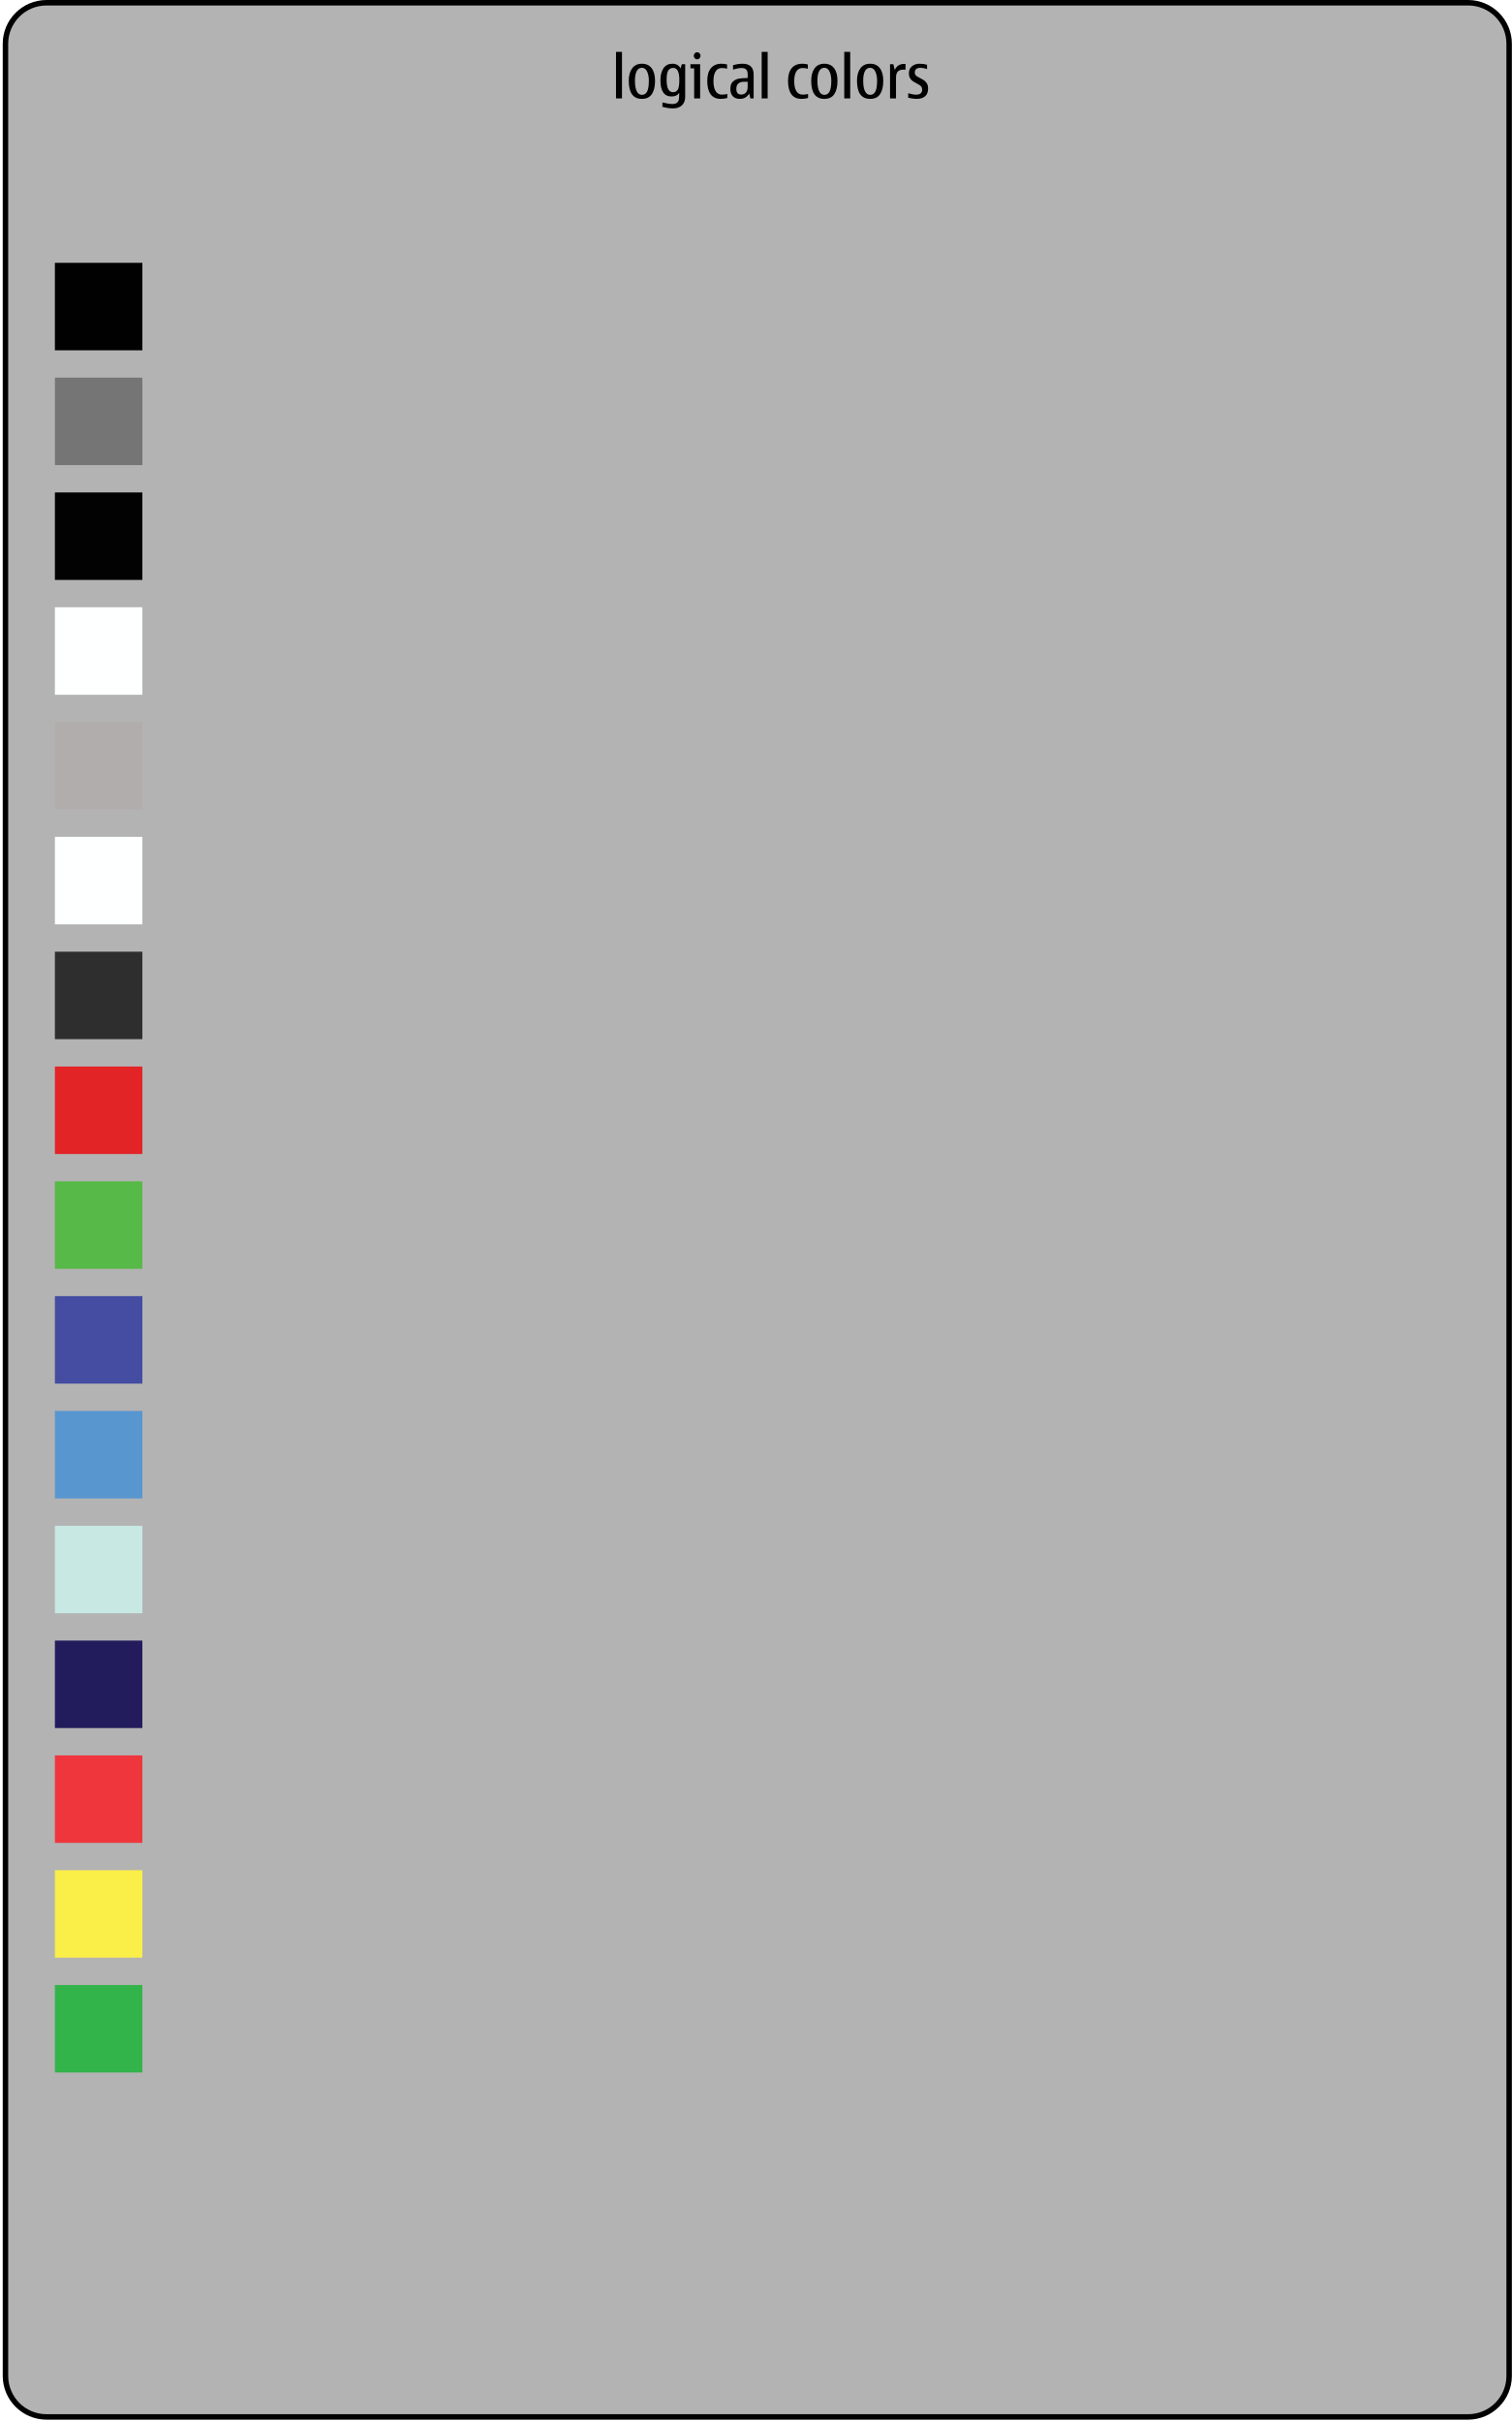
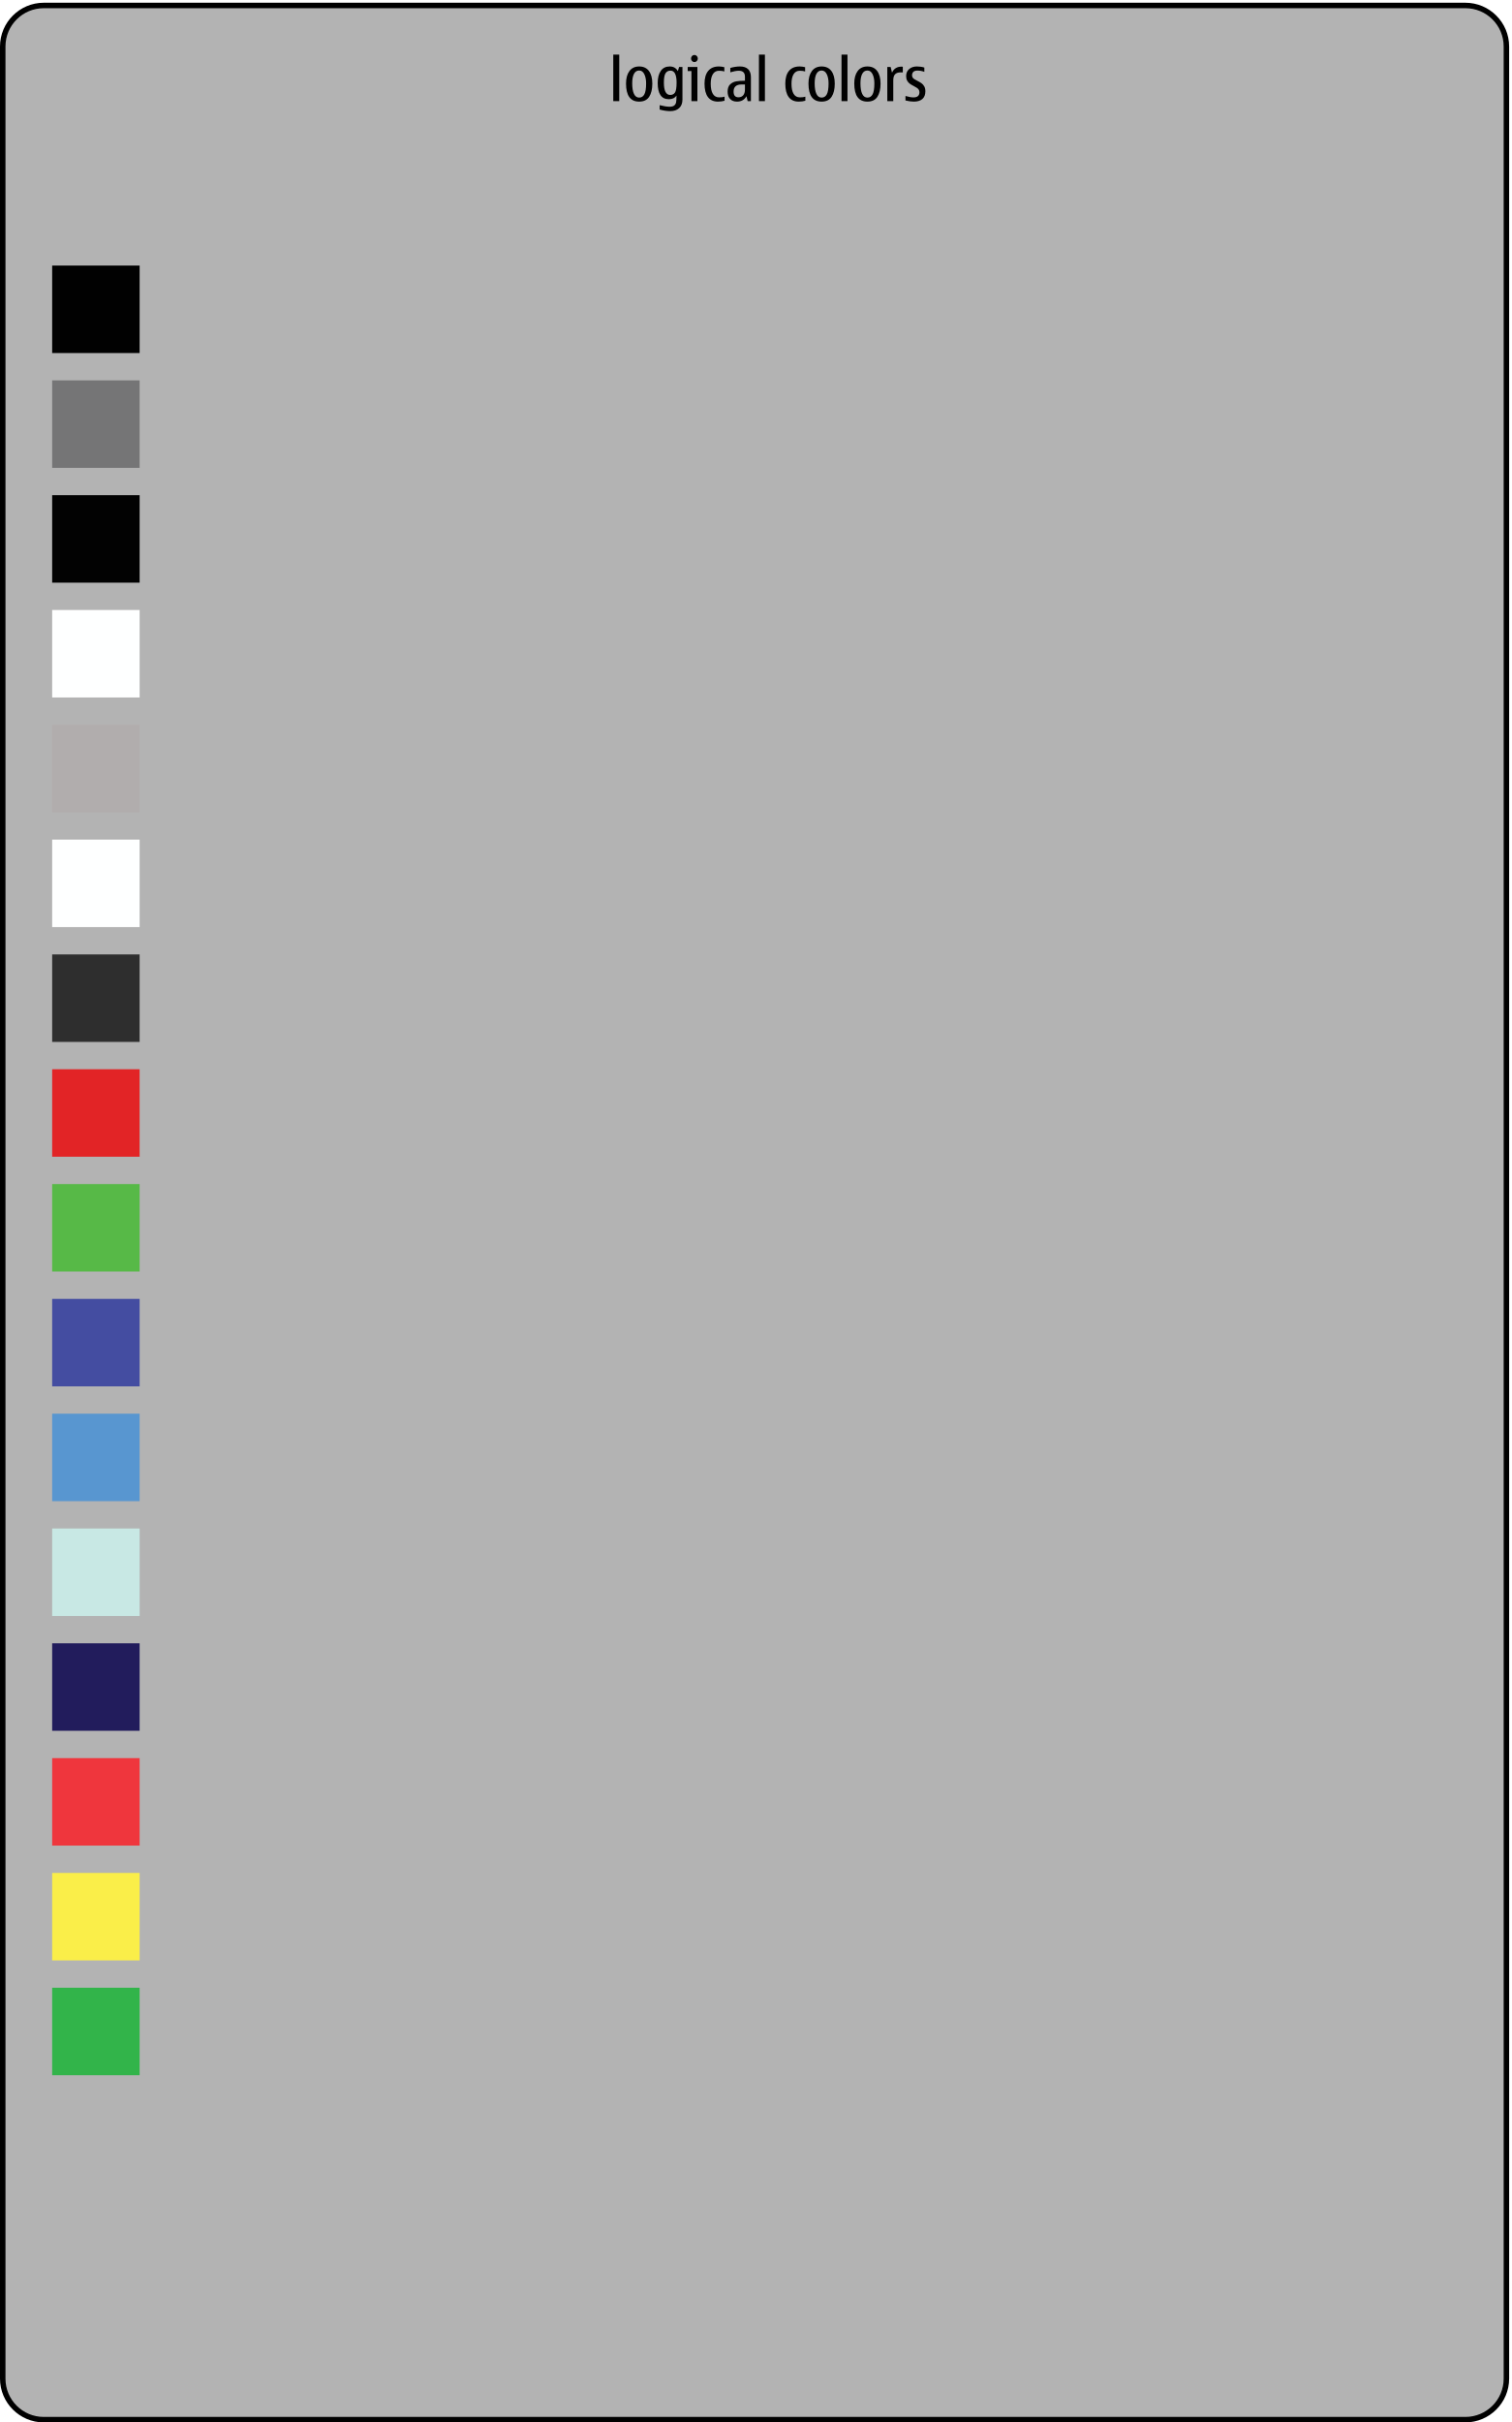
<svg xmlns="http://www.w3.org/2000/svg" version="1.1" x="0px" y="0px" width="553px" height="886px" viewBox="0 0 553 886" style="enable-background:new 0 0 553 886;" xml:space="preserve">
  <g id="colorvalues-layer">
</g>
  <g id="dui-theme-rd">
    <g id="colorvalues">
      <g id="colorvaluesThemeTemplateHelper">
        <g>
-           <path style="fill:#B3B3B3;" d="M17,884.145c-8.271,0-15-6.729-15-15V16C2,7.729,8.729,1,17,1h520.173c8.271,0,15,6.729,15,15      v853.145c0,8.271-6.729,15-15,15H17z" />
+           <path style="fill:#B3B3B3;" d="M16,885.145c-8.271,0-15-6.729-15-15V17C1,8.729,7.729,2,16,2h520.173c8.271,0,15,6.729,15,15      v853.145c0,8.271-6.729,15-15,15H16z" />
          <g>
-             <path d="M537.173,2c7.72,0,14,6.28,14,14v853.145c0,7.72-6.28,14-14,14H17c-7.72,0-14-6.28-14-14V16C3,8.28,9.28,2,17,2       H537.173 M537.173,0H17C8.2,0,1,7.2,1,16v853.145c0,8.8,7.2,16,16,16h520.173c8.8,0,16-7.2,16-16V16       C553.173,7.2,545.973,0,537.173,0L537.173,0z" />
+             <path d="M536.173,3c7.72,0,14,6.28,14,14v853.145c0,7.72-6.28,14-14,14H16c-7.72,0-14-6.28-14-14V17C2,9.28,8.28,3,16,3       H536.173 M536.173,1H16C7.2,1,0,8.2,0,17v853.145c0,8.8,7.2,16,16,16h520.173c8.8,0,16-7.2,16-16V17       C552.173,8.2,544.973,1,536.173,1L536.173,1z" />
          </g>
        </g>
-         <path style="fill:#010101;" d="M225.388,35.998v-17.02h2.185v17.02H225.388z" />
-         <path style="fill:#010101;" d="M234.863,36.17c-1.608,0-2.81-0.551-3.608-1.655c-0.801-1.104-1.201-2.759-1.201-4.967     c0-1.921,0.414-3.44,1.246-4.559c0.83-1.118,2.018-1.677,3.563-1.677c1.56,0,2.749,0.551,3.573,1.655     c0.823,1.104,1.236,2.645,1.236,4.623c0,2.036-0.387,3.642-1.154,4.816C237.749,35.583,236.53,36.17,234.863,36.17z      M234.863,34.697c0.841,0,1.476-0.398,1.901-1.198c0.428-0.8,0.641-2.138,0.641-4.016c0-1.326-0.219-2.438-0.655-3.339     c-0.438-0.898-1.066-1.349-1.887-1.349c-0.835,0-1.467,0.405-1.897,1.215c-0.432,0.81-0.646,1.968-0.646,3.473     c0,1.691,0.214,2.983,0.646,3.876C233.396,34.252,234.028,34.697,234.863,34.697z" />
-         <path style="fill:#010101;" d="M249.014,25.011l0.461-1.517h1.221v11.913c0,1.348-0.398,2.392-1.195,3.134     c-0.796,0.742-1.889,1.113-3.275,1.113c-1.136,0-2.424-0.19-3.866-0.57v-1.612c1.504,0.38,2.707,0.569,3.609,0.569     c0.787,0,1.362-0.152,1.728-0.457c0.366-0.305,0.593-0.702,0.683-1.193c0.088-0.49,0.133-1.188,0.133-2.091v-0.323     c-0.581,0.875-1.511,1.312-2.789,1.312c-1.36,0-2.381-0.492-3.061-1.479c-0.681-0.985-1.021-2.464-1.021-4.436     c0-1.885,0.377-3.366,1.129-4.445c0.752-1.078,1.838-1.617,3.261-1.617C247.396,23.312,248.39,23.879,249.014,25.011z      M246.225,33.73c0.759,0,1.336-0.285,1.731-0.855c0.396-0.569,0.596-1.797,0.596-3.682c0-1.448-0.187-2.535-0.559-3.264     c-0.373-0.727-0.928-1.091-1.666-1.091c-0.787,0-1.387,0.312-1.8,0.935c-0.414,0.624-0.62,1.764-0.62,3.42     c0,1.512,0.192,2.646,0.578,3.402C244.872,33.352,245.451,33.73,246.225,33.73z" />
-         <path style="fill:#010101;" d="M256.171,35.998h-2.186V24.989h-1.363v-1.495h3.549V35.998z M255.084,19.108     c0.334,0,0.622,0.129,0.866,0.387c0.242,0.259,0.364,0.563,0.364,0.914c0,0.358-0.12,0.665-0.36,0.919     c-0.238,0.255-0.529,0.382-0.87,0.382c-0.349,0-0.644-0.127-0.882-0.382c-0.24-0.254-0.359-0.561-0.359-0.919     c0-0.366,0.119-0.674,0.359-0.925C254.44,19.234,254.735,19.108,255.084,19.108z" />
-         <path style="fill:#010101;" d="M263.688,36.17c-1.62,0-2.845-0.557-3.671-1.672c-0.828-1.113-1.241-2.75-1.241-4.907     c0-2.007,0.446-3.556,1.338-4.645s2.189-1.634,3.892-1.634c0.663,0,1.336,0.09,2.021,0.268v1.56     c-0.521-0.172-1.166-0.258-1.938-0.258c-0.998,0-1.755,0.417-2.271,1.253c-0.516,0.834-0.773,2.001-0.773,3.499     c0,1.612,0.258,2.846,0.773,3.698c0.517,0.854,1.273,1.279,2.271,1.279c0.861,0,1.534-0.082,2.02-0.247v1.483     C265.375,36.062,264.569,36.17,263.688,36.17z" />
-         <path style="fill:#010101;" d="M274.115,34.192c-0.738,1.319-1.887,1.978-3.444,1.978c-1.088,0-1.934-0.32-2.539-0.961     c-0.604-0.643-0.907-1.539-0.907-2.693c0-1.19,0.31-2.077,0.934-2.662c0.621-0.584,1.366-0.949,2.235-1.096     c0.867-0.146,1.924-0.221,3.168-0.221v-1.473c0-1.455-0.742-2.183-2.225-2.183c-0.855,0-1.898,0.19-3.128,0.569V23.85     c1.237-0.358,2.413-0.537,3.527-0.537c1.312,0,2.31,0.331,2.989,0.994s1.021,1.64,1.021,2.93v8.762h-1.19L274.115,34.192z      M273.562,29.902h-1.22c-0.979,0-1.711,0.217-2.2,0.65c-0.488,0.434-0.732,1.08-0.732,1.941c0,0.702,0.148,1.227,0.445,1.574     c0.298,0.348,0.744,0.521,1.339,0.521c0.751,0,1.334-0.25,1.748-0.752c0.413-0.502,0.62-1.184,0.62-2.043V29.902z" />
-         <path style="fill:#010101;" d="M278.688,35.998v-17.02h2.184v17.02H278.688z" />
-         <path style="fill:#010101;" d="M293.239,36.17c-1.619,0-2.844-0.557-3.67-1.672c-0.828-1.113-1.241-2.75-1.241-4.907     c0-2.007,0.446-3.556,1.338-4.645c0.893-1.089,2.189-1.634,3.892-1.634c0.662,0,1.336,0.09,2.021,0.268v1.56     c-0.521-0.172-1.166-0.258-1.938-0.258c-0.998,0-1.755,0.417-2.271,1.253c-0.516,0.834-0.773,2.001-0.773,3.499     c0,1.612,0.258,2.846,0.773,3.698c0.517,0.854,1.273,1.279,2.271,1.279c0.861,0,1.533-0.082,2.021-0.247v1.483     C294.928,36.062,294.122,36.17,293.239,36.17z" />
-         <path style="fill:#010101;" d="M301.617,36.17c-1.607,0-2.81-0.551-3.609-1.655c-0.8-1.104-1.2-2.759-1.2-4.967     c0-1.921,0.414-3.44,1.246-4.559c0.83-1.118,2.018-1.677,3.563-1.677c1.559,0,2.749,0.551,3.573,1.655     c0.823,1.104,1.235,2.645,1.235,4.623c0,2.036-0.385,3.642-1.153,4.816C304.503,35.583,303.284,36.17,301.617,36.17z      M301.617,34.697c0.841,0,1.475-0.398,1.901-1.198c0.428-0.8,0.642-2.138,0.642-4.016c0-1.326-0.22-2.438-0.655-3.339     c-0.439-0.898-1.068-1.349-1.888-1.349c-0.835,0-1.467,0.405-1.897,1.215c-0.432,0.81-0.646,1.968-0.646,3.473     c0,1.691,0.214,2.983,0.646,3.876C300.15,34.252,300.782,34.697,301.617,34.697z" />
-         <path style="fill:#010101;" d="M308.897,35.998v-17.02h2.184v17.02H308.897z" />
-         <path style="fill:#010101;" d="M318.372,36.17c-1.607,0-2.81-0.551-3.609-1.655c-0.799-1.104-1.2-2.759-1.2-4.967     c0-1.921,0.415-3.44,1.246-4.559c0.83-1.118,2.018-1.677,3.563-1.677c1.559,0,2.749,0.551,3.573,1.655     c0.823,1.104,1.235,2.645,1.235,4.623c0,2.036-0.385,3.642-1.153,4.816C321.258,35.583,320.038,36.17,318.372,36.17z      M318.372,34.697c0.842,0,1.475-0.398,1.9-1.198c0.429-0.8,0.643-2.138,0.643-4.016c0-1.326-0.22-2.438-0.656-3.339     c-0.438-0.898-1.066-1.349-1.887-1.349c-0.835,0-1.467,0.405-1.897,1.215s-0.646,1.968-0.646,3.473     c0,1.691,0.215,2.983,0.646,3.876S317.537,34.697,318.372,34.697z" />
-         <path style="fill:#010101;" d="M326.872,23.494l0.503,2.086c0.662-1.469,1.817-2.203,3.466-2.203c0.218,0,0.379,0.01,0.48,0.031     v2.086c-0.17-0.014-0.427-0.021-0.768-0.021c-0.938,0-1.624,0.235-2.062,0.705c-0.438,0.469-0.656,1.202-0.656,2.198v7.622     h-2.184V23.494H326.872z" />
-         <path style="fill:#010101;" d="M335.363,36.17c-0.896,0-1.918-0.139-3.066-0.418v-1.646c1.23,0.351,2.201,0.526,2.912,0.526     c0.731,0,1.282-0.159,1.651-0.479c0.369-0.318,0.554-0.797,0.554-1.436c0-0.372-0.117-0.721-0.349-1.048     c-0.233-0.325-0.814-0.726-1.744-1.198c-0.594-0.301-1.076-0.586-1.445-0.855c-0.369-0.269-0.684-0.631-0.943-1.086     s-0.39-1.02-0.39-1.693c0-1.082,0.367-1.939,1.103-2.574c0.734-0.635,1.676-0.951,2.825-0.951c1.005,0,1.913,0.133,2.728,0.397     v1.569c-0.855-0.309-1.686-0.462-2.492-0.462c-0.67,0-1.172,0.15-1.502,0.451c-0.332,0.302-0.498,0.753-0.498,1.354     c0,0.316,0.106,0.611,0.318,0.887c0.212,0.277,0.741,0.626,1.59,1.049c0.615,0.301,1.123,0.594,1.527,0.877     s0.743,0.666,1.021,1.15c0.276,0.482,0.415,1.09,0.415,1.822c0,1.232-0.363,2.168-1.092,2.806S336.717,36.17,335.363,36.17z" />
+         <path style="fill:#010101;" d="M224.388,36.998v-17.02h2.185v17.02H224.388z" />
+         <path style="fill:#010101;" d="M233.863,37.17c-1.608,0-2.81-0.551-3.608-1.655c-0.801-1.104-1.201-2.759-1.201-4.967     c0-1.921,0.414-3.44,1.246-4.559c0.83-1.118,2.018-1.677,3.563-1.677c1.56,0,2.749,0.551,3.573,1.655     c0.823,1.104,1.236,2.645,1.236,4.623c0,2.036-0.387,3.642-1.154,4.816C236.749,36.583,235.53,37.17,233.863,37.17z      M233.863,35.697c0.841,0,1.476-0.398,1.901-1.198c0.428-0.8,0.641-2.138,0.641-4.016c0-1.326-0.219-2.438-0.655-3.339     c-0.438-0.898-1.066-1.349-1.887-1.349c-0.835,0-1.467,0.405-1.897,1.215c-0.432,0.81-0.646,1.968-0.646,3.473     c0,1.691,0.214,2.983,0.646,3.876C232.396,35.252,233.028,35.697,233.863,35.697z" />
+         <path style="fill:#010101;" d="M248.014,26.011l0.461-1.517h1.221v11.913c0,1.348-0.398,2.392-1.195,3.134     c-0.796,0.742-1.889,1.113-3.275,1.113c-1.136,0-2.424-0.19-3.866-0.57v-1.612c1.504,0.38,2.707,0.569,3.609,0.569     c0.787,0,1.362-0.152,1.728-0.457c0.366-0.305,0.593-0.702,0.683-1.193c0.088-0.49,0.133-1.188,0.133-2.091v-0.323     c-0.581,0.875-1.511,1.312-2.789,1.312c-1.36,0-2.381-0.492-3.061-1.479c-0.681-0.985-1.021-2.464-1.021-4.436     c0-1.885,0.377-3.366,1.129-4.445c0.752-1.078,1.838-1.617,3.261-1.617C246.396,24.312,247.39,24.879,248.014,26.011z      M245.225,34.73c0.759,0,1.336-0.285,1.731-0.855c0.396-0.569,0.596-1.797,0.596-3.682c0-1.448-0.187-2.535-0.559-3.264     c-0.373-0.727-0.928-1.091-1.666-1.091c-0.787,0-1.387,0.312-1.8,0.935c-0.414,0.624-0.62,1.764-0.62,3.42     c0,1.512,0.192,2.646,0.578,3.402C243.872,34.352,244.451,34.73,245.225,34.73z" />
+         <path style="fill:#010101;" d="M255.171,36.998h-2.186V25.989h-1.363v-1.495h3.549V36.998z M254.084,20.108     c0.334,0,0.622,0.129,0.866,0.387c0.242,0.259,0.364,0.563,0.364,0.914c0,0.358-0.12,0.665-0.36,0.919     c-0.238,0.255-0.529,0.382-0.87,0.382c-0.349,0-0.644-0.127-0.882-0.382c-0.24-0.254-0.359-0.561-0.359-0.919     c0-0.366,0.119-0.674,0.359-0.925C253.44,20.234,253.735,20.108,254.084,20.108z" />
+         <path style="fill:#010101;" d="M262.688,37.17c-1.62,0-2.845-0.557-3.671-1.672c-0.828-1.113-1.241-2.75-1.241-4.907     c0-2.007,0.446-3.556,1.338-4.645s2.189-1.634,3.892-1.634c0.663,0,1.336,0.09,2.021,0.268v1.56     c-0.521-0.172-1.166-0.258-1.938-0.258c-0.998,0-1.755,0.417-2.271,1.253c-0.516,0.834-0.773,2.001-0.773,3.499     c0,1.612,0.258,2.846,0.773,3.698c0.517,0.854,1.273,1.279,2.271,1.279c0.861,0,1.534-0.082,2.02-0.247v1.483     C264.375,37.062,263.569,37.17,262.688,37.17z" />
+         <path style="fill:#010101;" d="M273.115,35.192c-0.738,1.319-1.887,1.978-3.444,1.978c-1.088,0-1.934-0.32-2.539-0.961     c-0.604-0.643-0.907-1.539-0.907-2.693c0-1.19,0.31-2.077,0.934-2.662c0.621-0.584,1.366-0.949,2.235-1.096     c0.867-0.146,1.924-0.221,3.168-0.221v-1.473c0-1.455-0.742-2.183-2.225-2.183c-0.855,0-1.898,0.19-3.128,0.569V24.85     c1.237-0.358,2.413-0.537,3.527-0.537c1.312,0,2.31,0.331,2.989,0.994s1.021,1.64,1.021,2.93v8.762h-1.19L273.115,35.192z      M272.562,30.902h-1.22c-0.979,0-1.711,0.217-2.2,0.65c-0.488,0.434-0.732,1.08-0.732,1.941c0,0.702,0.148,1.227,0.445,1.574     c0.298,0.348,0.744,0.521,1.339,0.521c0.751,0,1.334-0.25,1.748-0.752c0.413-0.502,0.62-1.184,0.62-2.043V30.902z" />
+         <path style="fill:#010101;" d="M277.688,36.998v-17.02h2.184v17.02H277.688z" />
+         <path style="fill:#010101;" d="M292.239,37.17c-1.619,0-2.844-0.557-3.67-1.672c-0.828-1.113-1.241-2.75-1.241-4.907     c0-2.007,0.446-3.556,1.338-4.645c0.893-1.089,2.189-1.634,3.892-1.634c0.662,0,1.336,0.09,2.021,0.268v1.56     c-0.521-0.172-1.166-0.258-1.938-0.258c-0.998,0-1.755,0.417-2.271,1.253c-0.516,0.834-0.773,2.001-0.773,3.499     c0,1.612,0.258,2.846,0.773,3.698c0.517,0.854,1.273,1.279,2.271,1.279c0.861,0,1.533-0.082,2.021-0.247v1.483     C293.928,37.062,293.122,37.17,292.239,37.17z" />
+         <path style="fill:#010101;" d="M300.617,37.17c-1.607,0-2.81-0.551-3.609-1.655c-0.8-1.104-1.2-2.759-1.2-4.967     c0-1.921,0.414-3.44,1.246-4.559c0.83-1.118,2.018-1.677,3.563-1.677c1.559,0,2.749,0.551,3.573,1.655     c0.823,1.104,1.235,2.645,1.235,4.623c0,2.036-0.385,3.642-1.153,4.816C303.503,36.583,302.284,37.17,300.617,37.17z      M300.617,35.697c0.841,0,1.475-0.398,1.901-1.198c0.428-0.8,0.642-2.138,0.642-4.016c0-1.326-0.22-2.438-0.655-3.339     c-0.439-0.898-1.068-1.349-1.888-1.349c-0.835,0-1.467,0.405-1.897,1.215c-0.432,0.81-0.646,1.968-0.646,3.473     c0,1.691,0.214,2.983,0.646,3.876C299.15,35.252,299.782,35.697,300.617,35.697z" />
+         <path style="fill:#010101;" d="M307.897,36.998v-17.02h2.184v17.02H307.897z" />
+         <path style="fill:#010101;" d="M317.372,37.17c-1.607,0-2.81-0.551-3.609-1.655c-0.799-1.104-1.2-2.759-1.2-4.967     c0-1.921,0.415-3.44,1.246-4.559c0.83-1.118,2.018-1.677,3.563-1.677c1.559,0,2.749,0.551,3.573,1.655     c0.823,1.104,1.235,2.645,1.235,4.623c0,2.036-0.385,3.642-1.153,4.816C320.258,36.583,319.038,37.17,317.372,37.17z      M317.372,35.697c0.842,0,1.475-0.398,1.9-1.198c0.429-0.8,0.643-2.138,0.643-4.016c0-1.326-0.22-2.438-0.656-3.339     c-0.438-0.898-1.066-1.349-1.887-1.349c-0.835,0-1.467,0.405-1.897,1.215s-0.646,1.968-0.646,3.473     c0,1.691,0.215,2.983,0.646,3.876S316.537,35.697,317.372,35.697z" />
+         <path style="fill:#010101;" d="M325.872,24.494l0.503,2.086c0.662-1.469,1.817-2.203,3.466-2.203c0.218,0,0.379,0.01,0.48,0.031     v2.086c-0.17-0.014-0.427-0.021-0.768-0.021c-0.938,0-1.624,0.235-2.062,0.705c-0.438,0.469-0.656,1.202-0.656,2.198v7.622     h-2.184V24.494H325.872z" />
+         <path style="fill:#010101;" d="M334.363,37.17c-0.896,0-1.918-0.139-3.066-0.418v-1.646c1.23,0.351,2.201,0.526,2.912,0.526     c0.731,0,1.282-0.159,1.651-0.479c0.369-0.318,0.554-0.797,0.554-1.436c0-0.372-0.117-0.721-0.349-1.048     c-0.233-0.325-0.814-0.726-1.744-1.198c-0.594-0.301-1.076-0.586-1.445-0.855c-0.369-0.269-0.684-0.631-0.943-1.086     s-0.39-1.02-0.39-1.693c0-1.082,0.367-1.939,1.103-2.574c0.734-0.635,1.676-0.951,2.825-0.951c1.005,0,1.913,0.133,2.728,0.397     v1.569c-0.855-0.309-1.686-0.462-2.492-0.462c-0.67,0-1.172,0.15-1.502,0.451c-0.332,0.302-0.498,0.753-0.498,1.354     c0,0.316,0.106,0.611,0.318,0.887c0.212,0.277,0.741,0.626,1.59,1.049c0.615,0.301,1.123,0.594,1.527,0.877     s0.743,0.666,1.021,1.15c0.276,0.482,0.415,1.09,0.415,1.822c0,1.232-0.363,2.168-1.092,2.806S335.717,37.17,334.363,37.17z" />
      </g>
-       <rect id="ACCENT5" x="20.087" y="726.145" style="fill:#32B44A;" width="32" height="32" />
-       <rect id="ACCENT4" x="20.087" y="684.145" style="fill:#FAEE49;" width="32" height="32" />
-       <rect id="ACCENT3" x="20.087" y="642.145" style="fill:#EF363D;" width="32" height="32" />
-       <rect id="ACCENT2" x="20.087" y="600.145" style="fill:#221C5C;" width="32" height="32" />
-       <rect id="ACCENT1" x="20.087" y="558.145" style="fill:#C8E8E4;" width="32" height="32" />
-       <rect id="LINK_x5F_ACTIVE" x="20.087" y="516.145" style="fill:#5896D0;" width="32" height="32" />
-       <rect id="LINK" x="20.087" y="474.145" style="fill:#444DA1;" width="32" height="32" />
-       <rect id="ATTENTION" x="20.087" y="432.145" style="fill:#57B947;" width="32" height="32" />
-       <rect id="WARNING" x="20.087" y="390.145" style="fill:#E22426;" width="32" height="32" />
-       <rect id="SELECT" x="20.087" y="348.145" style="fill:#2E2E2E;" width="32" height="32" />
-       <rect id="INVERTED_x5F_BACKGROUND" x="20.087" y="306.145" style="fill:#FEFFFF;" width="32" height="32" />
-       <rect id="INVERTED_x5F_SECONDARY_x5F_FOREGROUND" x="20.087" y="264.145" style="fill:#B1ADAD;" width="32" height="32" />
-       <rect id="INVERTED_x5F_FOREGROUND" x="20.087" y="222.145" style="fill:#FEFFFF;" width="32" height="32" />
-       <rect id="BACKGROUND" x="20.087" y="180.145" style="fill:#020202;" width="32" height="32" />
-       <rect id="SECONDARY_x5F_FOREGROUND" x="20.087" y="138.145" style="fill:#757576;" width="32" height="32" />
-       <rect id="FOREGROUND" x="20.087" y="96.145" style="fill:#010101;" width="32" height="32" />
+       <rect id="ACCENT5" x="19.087" y="727.145" style="fill:#32B44A;" width="32" height="32" />
+       <rect id="ACCENT4" x="19.087" y="685.145" style="fill:#FAEE49;" width="32" height="32" />
+       <rect id="ACCENT3" x="19.087" y="643.145" style="fill:#EF363D;" width="32" height="32" />
+       <rect id="ACCENT2" x="19.087" y="601.145" style="fill:#221C5C;" width="32" height="32" />
+       <rect id="ACCENT1" x="19.087" y="559.145" style="fill:#C8E8E4;" width="32" height="32" />
+       <rect id="LINK_x5F_ACTIVE" x="19.087" y="517.145" style="fill:#5896D0;" width="32" height="32" />
+       <rect id="LINK" x="19.087" y="475.145" style="fill:#444DA1;" width="32" height="32" />
+       <rect id="ATTENTION" x="19.087" y="433.145" style="fill:#57B947;" width="32" height="32" />
+       <rect id="WARNING" x="19.087" y="391.145" style="fill:#E22426;" width="32" height="32" />
+       <rect id="SELECT" x="19.087" y="349.145" style="fill:#2E2E2E;" width="32" height="32" />
+       <rect id="INVERTED_x5F_BACKGROUND" x="19.087" y="307.145" style="fill:#FEFFFF;" width="32" height="32" />
+       <rect id="INVERTED_x5F_SECONDARY_x5F_FOREGROUND" x="19.087" y="265.145" style="fill:#B1ADAD;" width="32" height="32" />
+       <rect id="INVERTED_x5F_FOREGROUND" x="19.087" y="223.145" style="fill:#FEFFFF;" width="32" height="32" />
+       <rect id="BACKGROUND" x="19.087" y="181.145" style="fill:#020202;" width="32" height="32" />
+       <rect id="SECONDARY_x5F_FOREGROUND" x="19.087" y="139.145" style="fill:#757576;" width="32" height="32" />
+       <rect id="FOREGROUND" x="19.087" y="97.145" style="fill:#010101;" width="32" height="32" />
    </g>
  </g>
</svg>
